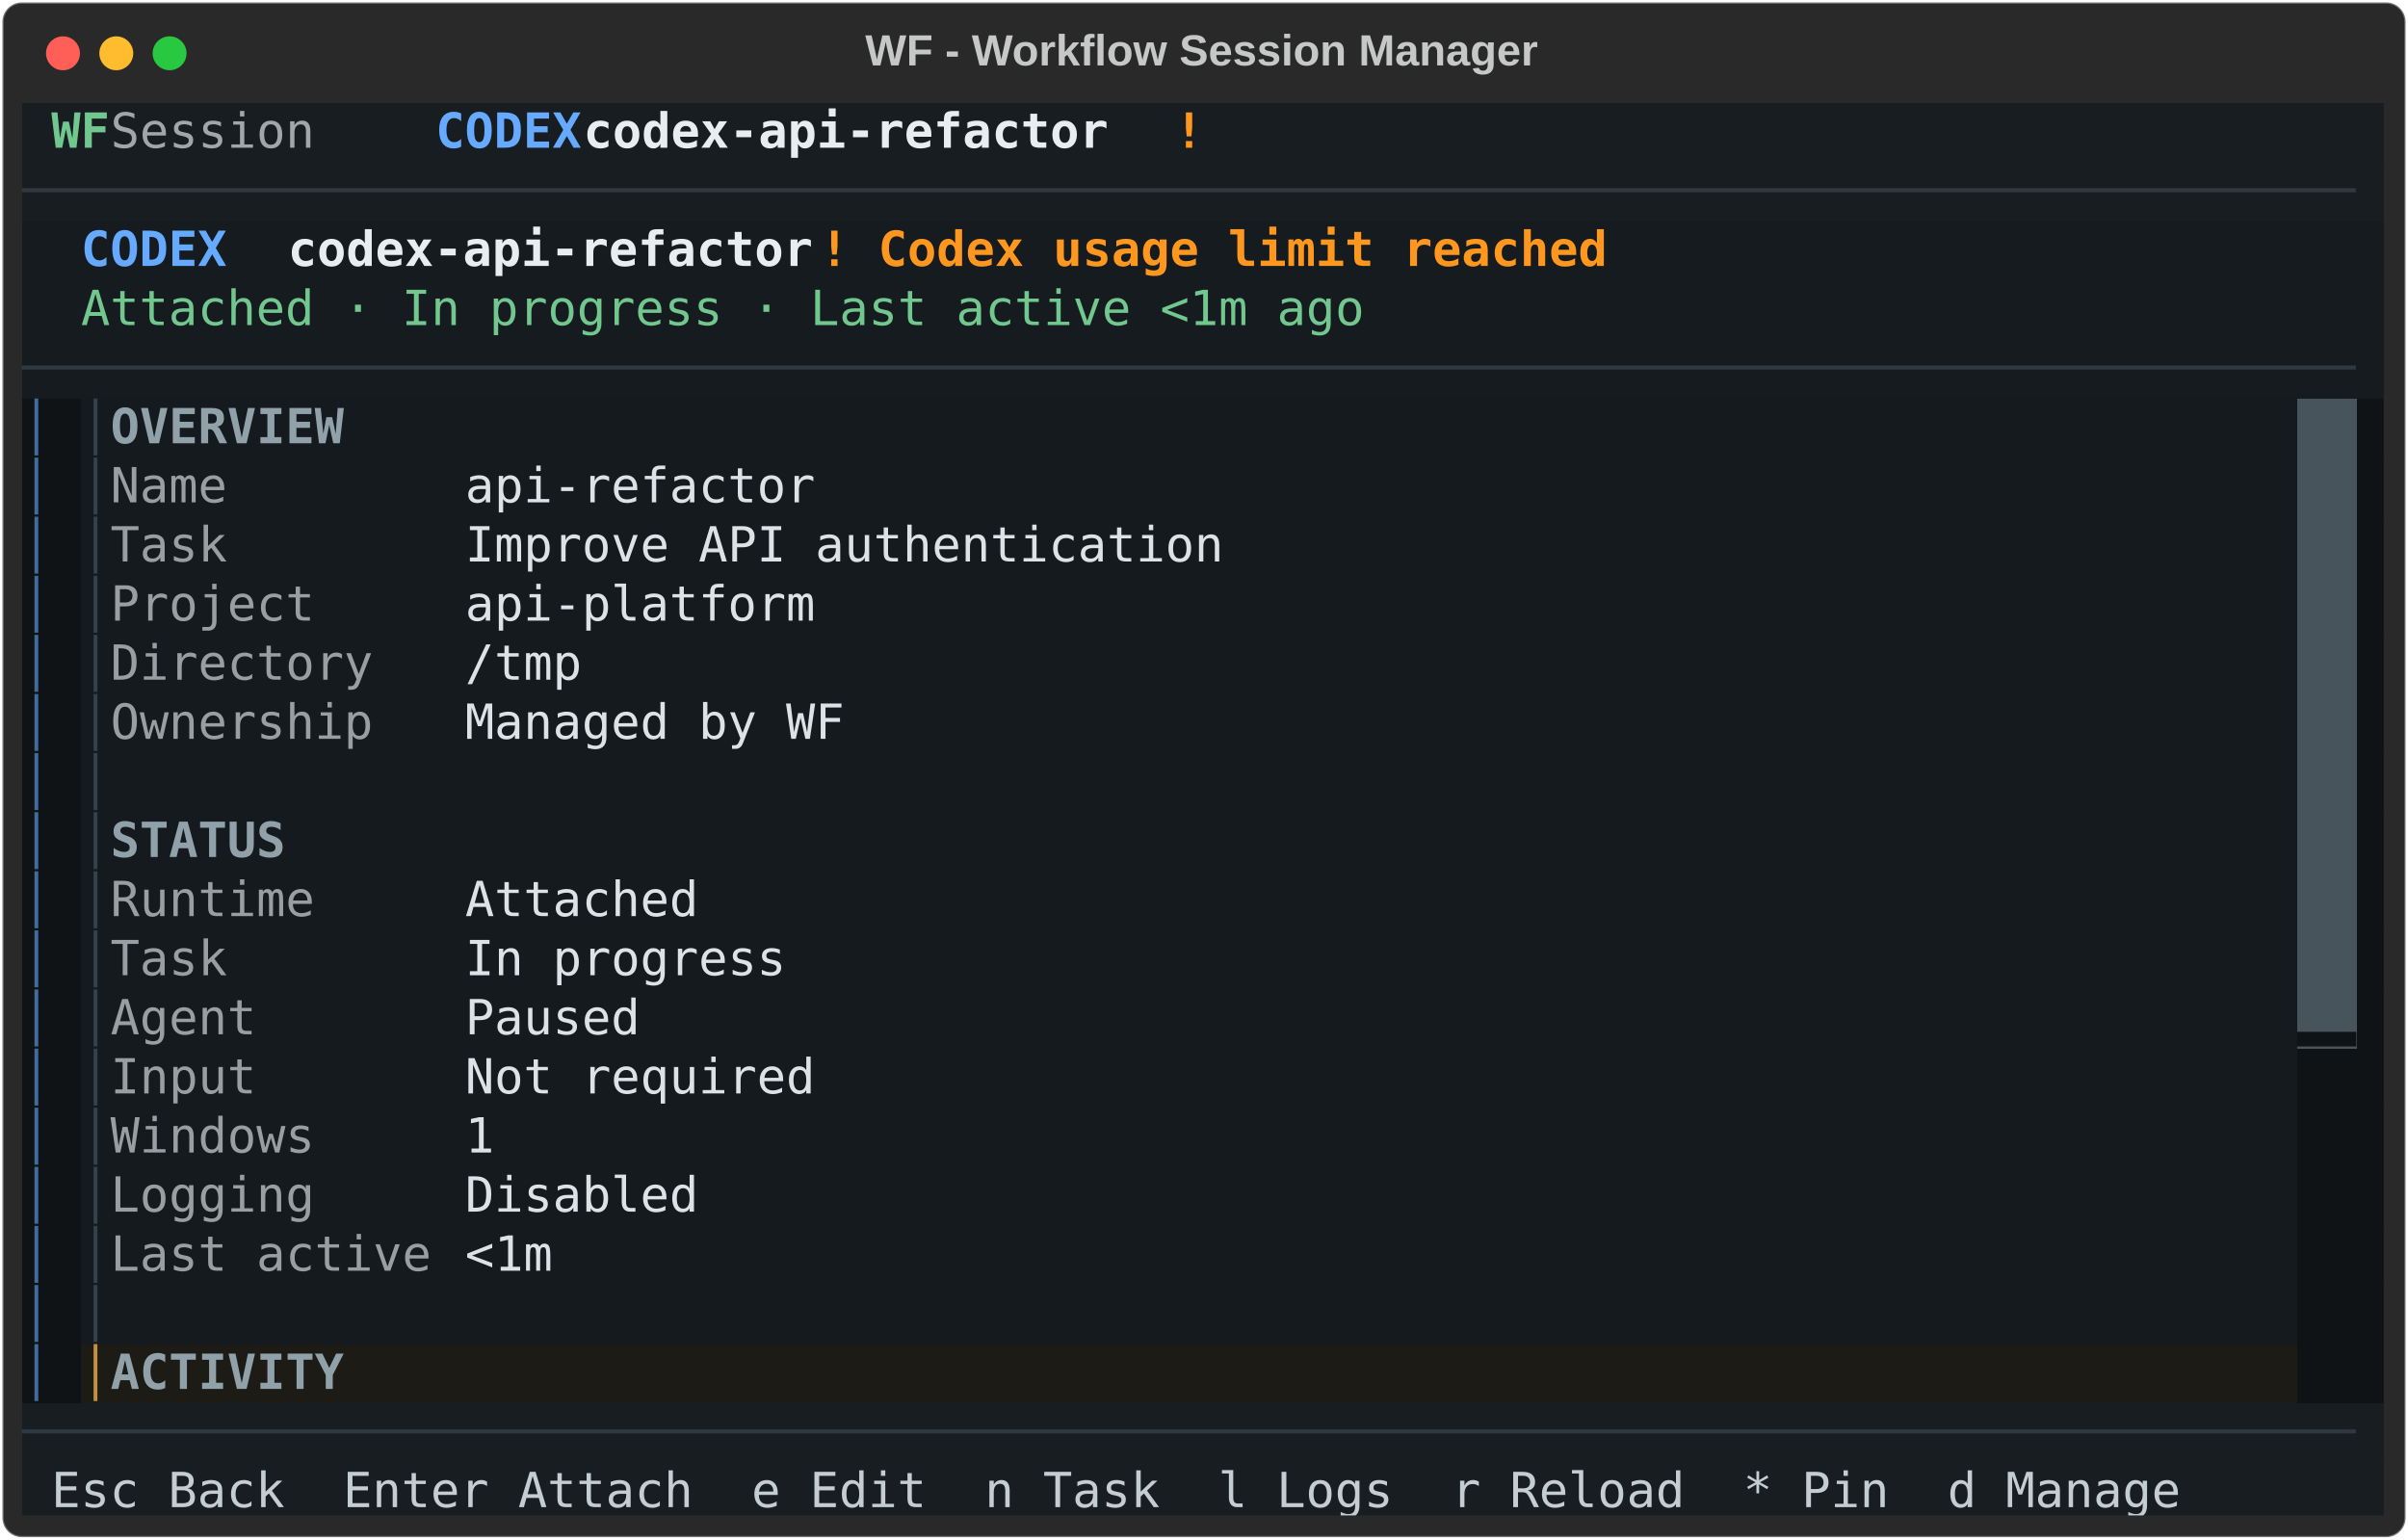
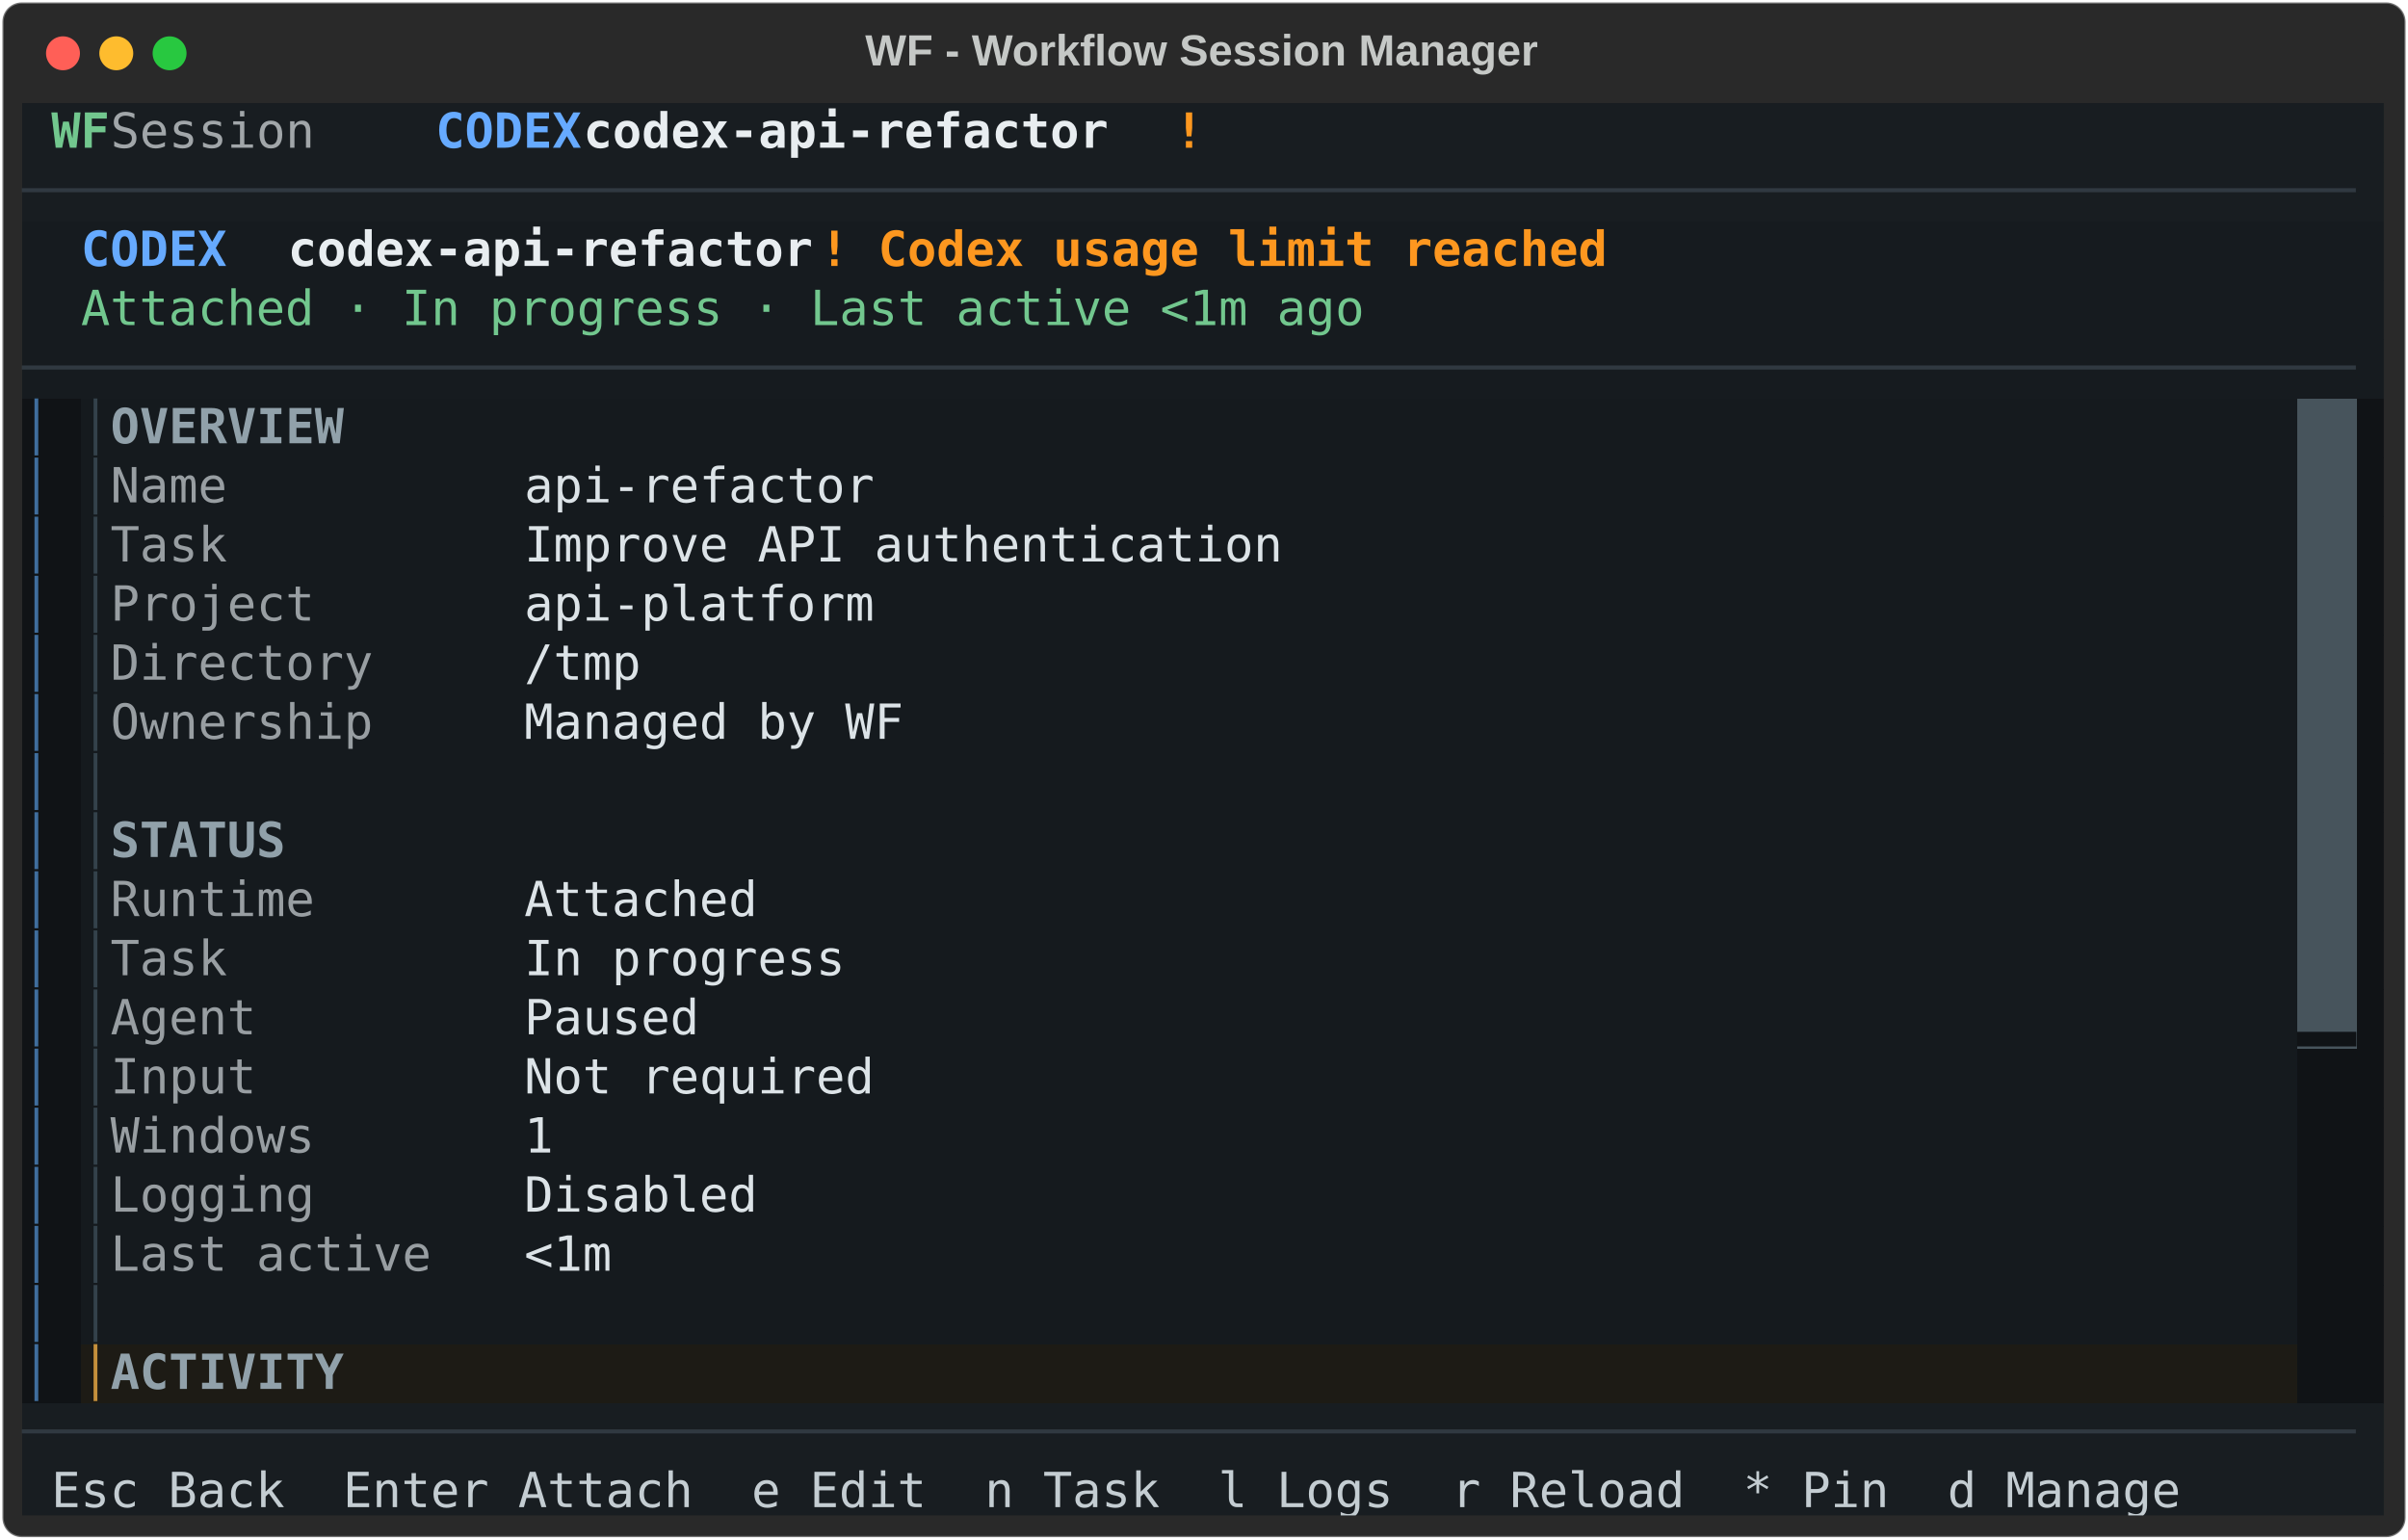
<svg xmlns="http://www.w3.org/2000/svg" class="rich-terminal" viewBox="0 0 994 635.6">
  <style>

    @font-face {
        font-family: "Fira Code";
        src: local("FiraCode-Regular"),
                url("https://cdnjs.cloudflare.com/ajax/libs/firacode/6.2.0/woff2/FiraCode-Regular.woff2") format("woff2"),
                url("https://cdnjs.cloudflare.com/ajax/libs/firacode/6.2.0/woff/FiraCode-Regular.woff") format("woff");
        font-style: normal;
        font-weight: 400;
    }
    @font-face {
        font-family: "Fira Code";
        src: local("FiraCode-Bold"),
                url("https://cdnjs.cloudflare.com/ajax/libs/firacode/6.2.0/woff2/FiraCode-Bold.woff2") format("woff2"),
                url("https://cdnjs.cloudflare.com/ajax/libs/firacode/6.2.0/woff/FiraCode-Bold.woff") format("woff");
        font-style: bold;
        font-weight: 700;
    }

    .terminal-matrix {
        font-family: Fira Code, monospace;
        font-size: 20px;
        line-height: 24.4px;
        font-variant-east-asian: full-width;
    }

    .terminal-title {
        font-size: 18px;
        font-weight: bold;
        font-family: arial;
    }

    .terminal-r1 { fill: #c5c8c6 }
.terminal-r2 { fill: #72c78e;font-weight: bold }
.terminal-r3 { fill: #a1a6a9 }
.terminal-r4 { fill: #66aaff;font-weight: bold }
.terminal-r5 { fill: #e8edf0;font-weight: bold }
.terminal-r6 { fill: #fd971f;font-weight: bold }
.terminal-r7 { fill: #303941 }
.terminal-r8 { fill: #72c78e }
.terminal-r9 { fill: #3f6e9d }
.terminal-r10 { fill: #34424b }
.terminal-r11 { fill: #91a1aa;font-weight: bold }
.terminal-r12 { fill: #101316 }
.terminal-r13 { fill: #989ea2 }
.terminal-r14 { fill: #dce3e7 }
.terminal-r15 { fill: #e8edf0 }
.terminal-r16 { fill: #c5903c }
.terminal-r17 { fill: #c4cdd2 }
    </style>
  <defs>
    <clipPath id="terminal-clip-terminal">
      <rect x="0" y="0" width="975.0" height="584.6" />
    </clipPath>
    <clipPath id="terminal-line-0">
      <rect x="0" y="1.5" width="976" height="24.65" />
    </clipPath>
    <clipPath id="terminal-line-1">
      <rect x="0" y="25.9" width="976" height="24.65" />
    </clipPath>
    <clipPath id="terminal-line-2">
      <rect x="0" y="50.3" width="976" height="24.65" />
    </clipPath>
    <clipPath id="terminal-line-3">
      <rect x="0" y="74.7" width="976" height="24.65" />
    </clipPath>
    <clipPath id="terminal-line-4">
      <rect x="0" y="99.1" width="976" height="24.65" />
    </clipPath>
    <clipPath id="terminal-line-5">
      <rect x="0" y="123.5" width="976" height="24.65" />
    </clipPath>
    <clipPath id="terminal-line-6">
      <rect x="0" y="147.9" width="976" height="24.65" />
    </clipPath>
    <clipPath id="terminal-line-7">
      <rect x="0" y="172.3" width="976" height="24.65" />
    </clipPath>
    <clipPath id="terminal-line-8">
      <rect x="0" y="196.7" width="976" height="24.65" />
    </clipPath>
    <clipPath id="terminal-line-9">
      <rect x="0" y="221.1" width="976" height="24.65" />
    </clipPath>
    <clipPath id="terminal-line-10">
      <rect x="0" y="245.5" width="976" height="24.65" />
    </clipPath>
    <clipPath id="terminal-line-11">
      <rect x="0" y="269.9" width="976" height="24.65" />
    </clipPath>
    <clipPath id="terminal-line-12">
      <rect x="0" y="294.3" width="976" height="24.65" />
    </clipPath>
    <clipPath id="terminal-line-13">
      <rect x="0" y="318.7" width="976" height="24.65" />
    </clipPath>
    <clipPath id="terminal-line-14">
      <rect x="0" y="343.1" width="976" height="24.65" />
    </clipPath>
    <clipPath id="terminal-line-15">
      <rect x="0" y="367.5" width="976" height="24.65" />
    </clipPath>
    <clipPath id="terminal-line-16">
      <rect x="0" y="391.9" width="976" height="24.65" />
    </clipPath>
    <clipPath id="terminal-line-17">
      <rect x="0" y="416.3" width="976" height="24.65" />
    </clipPath>
    <clipPath id="terminal-line-18">
      <rect x="0" y="440.7" width="976" height="24.65" />
    </clipPath>
    <clipPath id="terminal-line-19">
      <rect x="0" y="465.1" width="976" height="24.65" />
    </clipPath>
    <clipPath id="terminal-line-20">
      <rect x="0" y="489.5" width="976" height="24.65" />
    </clipPath>
    <clipPath id="terminal-line-21">
      <rect x="0" y="513.9" width="976" height="24.65" />
    </clipPath>
    <clipPath id="terminal-line-22">
      <rect x="0" y="538.3" width="976" height="24.65" />
    </clipPath>
  </defs>
  <rect fill="#292929" stroke="rgba(255,255,255,0.35)" stroke-width="1" x="1" y="1" width="992" height="633.6" rx="8" />
  <text class="terminal-title" fill="#c5c8c6" text-anchor="middle" x="496" y="27">WF - Workflow Session Manager</text>
  <g transform="translate(26,22)">
    <circle cx="0" cy="0" r="7" fill="#ff5f57" />
    <circle cx="22" cy="0" r="7" fill="#febc2e" />
    <circle cx="44" cy="0" r="7" fill="#28c840" />
  </g>
  <g transform="translate(9, 41)" clip-path="url(#terminal-clip-terminal)">
    <rect fill="#181d21" x="0" y="1.5" width="12.2" height="24.65" shape-rendering="crispEdges" />
    <rect fill="#181d21" x="12.2" y="1.5" width="24.4" height="24.65" shape-rendering="crispEdges" />
    <rect fill="#181d21" x="36.6" y="1.5" width="134.2" height="24.65" shape-rendering="crispEdges" />
    <rect fill="#181d21" x="170.8" y="1.5" width="61" height="24.65" shape-rendering="crispEdges" />
    <rect fill="#181d21" x="231.8" y="1.5" width="244" height="24.65" shape-rendering="crispEdges" />
    <rect fill="#181d21" x="475.8" y="1.5" width="36.6" height="24.65" shape-rendering="crispEdges" />
    <rect fill="#181d21" x="512.4" y="1.5" width="463.6" height="24.65" shape-rendering="crispEdges" />
    <rect fill="#181d21" x="0" y="25.9" width="976" height="24.65" shape-rendering="crispEdges" />
    <rect fill="#161b1f" x="0" y="50.3" width="24.4" height="24.65" shape-rendering="crispEdges" />
    <rect fill="#161b1f" x="24.4" y="50.3" width="85.4" height="24.65" shape-rendering="crispEdges" />
    <rect fill="#161b1f" x="109.8" y="50.3" width="219.6" height="24.65" shape-rendering="crispEdges" />
    <rect fill="#161b1f" x="329.4" y="50.3" width="353.8" height="24.65" shape-rendering="crispEdges" />
    <rect fill="#161b1f" x="683.2" y="50.3" width="292.8" height="24.65" shape-rendering="crispEdges" />
    <rect fill="#161b1f" x="0" y="74.7" width="24.4" height="24.65" shape-rendering="crispEdges" />
    <rect fill="#161b1f" x="24.4" y="74.7" width="536.8" height="24.65" shape-rendering="crispEdges" />
    <rect fill="#161b1f" x="561.2" y="74.7" width="414.8" height="24.65" shape-rendering="crispEdges" />
    <rect fill="#161b1f" x="0" y="99.1" width="976" height="24.65" shape-rendering="crispEdges" />
    <rect fill="#101316" x="0" y="123.5" width="12.2" height="24.65" shape-rendering="crispEdges" />
    <rect fill="#101316" x="12.2" y="123.5" width="12.2" height="24.65" shape-rendering="crispEdges" />
    <rect fill="#151a1e" x="24.4" y="123.5" width="12.2" height="24.65" shape-rendering="crispEdges" />
    <rect fill="#151a1e" x="36.6" y="123.5" width="97.6" height="24.65" shape-rendering="crispEdges" />
    <rect fill="#151a1e" x="134.2" y="123.5" width="805.2" height="24.65" shape-rendering="crispEdges" />
    <rect fill="#47545c" x="939.4" y="123.5" width="24.4" height="24.65" shape-rendering="crispEdges" />
    <rect fill="#101316" x="963.8" y="123.5" width="12.2" height="24.65" shape-rendering="crispEdges" />
    <rect fill="#101316" x="0" y="147.9" width="12.2" height="24.65" shape-rendering="crispEdges" />
    <rect fill="#101316" x="12.2" y="147.9" width="12.2" height="24.65" shape-rendering="crispEdges" />
    <rect fill="#151a1e" x="24.4" y="147.9" width="12.2" height="24.65" shape-rendering="crispEdges" />
-     <rect fill="#151a1e" x="36.6" y="147.9" width="146.4" height="24.65" shape-rendering="crispEdges" />
-     <rect fill="#151a1e" x="183" y="147.9" width="146.4" height="24.65" shape-rendering="crispEdges" />
-     <rect fill="#151a1e" x="329.4" y="147.9" width="610" height="24.65" shape-rendering="crispEdges" />
+     <rect fill="#151a1e" x="36.6" y="147.9" width="170.8" height="24.65" shape-rendering="crispEdges" />
+     <rect fill="#151a1e" x="207.4" y="147.9" width="146.4" height="24.65" shape-rendering="crispEdges" />
+     <rect fill="#151a1e" x="353.8" y="147.9" width="585.6" height="24.65" shape-rendering="crispEdges" />
    <rect fill="#47545c" x="939.4" y="147.9" width="24.4" height="24.65" shape-rendering="crispEdges" />
    <rect fill="#101316" x="963.8" y="147.9" width="12.2" height="24.65" shape-rendering="crispEdges" />
    <rect fill="#101316" x="0" y="172.3" width="12.2" height="24.65" shape-rendering="crispEdges" />
    <rect fill="#101316" x="12.2" y="172.3" width="12.2" height="24.65" shape-rendering="crispEdges" />
    <rect fill="#151a1e" x="24.4" y="172.3" width="12.2" height="24.65" shape-rendering="crispEdges" />
-     <rect fill="#151a1e" x="36.6" y="172.3" width="146.4" height="24.65" shape-rendering="crispEdges" />
-     <rect fill="#151a1e" x="183" y="172.3" width="317.2" height="24.65" shape-rendering="crispEdges" />
-     <rect fill="#151a1e" x="500.2" y="172.3" width="439.2" height="24.65" shape-rendering="crispEdges" />
+     <rect fill="#151a1e" x="36.6" y="172.3" width="170.8" height="24.65" shape-rendering="crispEdges" />
+     <rect fill="#151a1e" x="207.4" y="172.3" width="317.2" height="24.65" shape-rendering="crispEdges" />
+     <rect fill="#151a1e" x="524.6" y="172.3" width="414.8" height="24.65" shape-rendering="crispEdges" />
    <rect fill="#47545c" x="939.4" y="172.3" width="24.4" height="24.65" shape-rendering="crispEdges" />
    <rect fill="#101316" x="963.8" y="172.3" width="12.2" height="24.65" shape-rendering="crispEdges" />
    <rect fill="#101316" x="0" y="196.7" width="12.2" height="24.65" shape-rendering="crispEdges" />
    <rect fill="#101316" x="12.2" y="196.7" width="12.2" height="24.65" shape-rendering="crispEdges" />
    <rect fill="#151a1e" x="24.4" y="196.7" width="12.2" height="24.65" shape-rendering="crispEdges" />
-     <rect fill="#151a1e" x="36.6" y="196.7" width="146.4" height="24.65" shape-rendering="crispEdges" />
-     <rect fill="#151a1e" x="183" y="196.7" width="146.4" height="24.65" shape-rendering="crispEdges" />
-     <rect fill="#151a1e" x="329.4" y="196.7" width="610" height="24.65" shape-rendering="crispEdges" />
+     <rect fill="#151a1e" x="36.6" y="196.7" width="170.8" height="24.65" shape-rendering="crispEdges" />
+     <rect fill="#151a1e" x="207.4" y="196.7" width="146.4" height="24.65" shape-rendering="crispEdges" />
+     <rect fill="#151a1e" x="353.8" y="196.7" width="585.6" height="24.65" shape-rendering="crispEdges" />
    <rect fill="#47545c" x="939.4" y="196.7" width="24.4" height="24.65" shape-rendering="crispEdges" />
    <rect fill="#101316" x="963.8" y="196.7" width="12.2" height="24.65" shape-rendering="crispEdges" />
    <rect fill="#101316" x="0" y="221.1" width="12.2" height="24.65" shape-rendering="crispEdges" />
    <rect fill="#101316" x="12.2" y="221.1" width="12.2" height="24.65" shape-rendering="crispEdges" />
    <rect fill="#151a1e" x="24.4" y="221.1" width="12.2" height="24.65" shape-rendering="crispEdges" />
-     <rect fill="#151a1e" x="36.6" y="221.1" width="146.4" height="24.65" shape-rendering="crispEdges" />
-     <rect fill="#151a1e" x="183" y="221.1" width="48.8" height="24.65" shape-rendering="crispEdges" />
-     <rect fill="#151a1e" x="231.8" y="221.1" width="707.6" height="24.65" shape-rendering="crispEdges" />
+     <rect fill="#151a1e" x="36.6" y="221.1" width="170.8" height="24.65" shape-rendering="crispEdges" />
+     <rect fill="#151a1e" x="207.4" y="221.1" width="48.8" height="24.65" shape-rendering="crispEdges" />
+     <rect fill="#151a1e" x="256.2" y="221.1" width="683.2" height="24.65" shape-rendering="crispEdges" />
    <rect fill="#47545c" x="939.4" y="221.1" width="24.4" height="24.65" shape-rendering="crispEdges" />
    <rect fill="#101316" x="963.8" y="221.1" width="12.2" height="24.65" shape-rendering="crispEdges" />
    <rect fill="#101316" x="0" y="245.5" width="12.2" height="24.65" shape-rendering="crispEdges" />
    <rect fill="#101316" x="12.2" y="245.5" width="12.2" height="24.65" shape-rendering="crispEdges" />
    <rect fill="#151a1e" x="24.4" y="245.5" width="12.2" height="24.65" shape-rendering="crispEdges" />
-     <rect fill="#151a1e" x="36.6" y="245.5" width="146.4" height="24.65" shape-rendering="crispEdges" />
-     <rect fill="#151a1e" x="183" y="245.5" width="158.6" height="24.65" shape-rendering="crispEdges" />
-     <rect fill="#151a1e" x="341.6" y="245.5" width="597.8" height="24.65" shape-rendering="crispEdges" />
+     <rect fill="#151a1e" x="36.6" y="245.5" width="170.8" height="24.65" shape-rendering="crispEdges" />
+     <rect fill="#151a1e" x="207.4" y="245.5" width="158.6" height="24.65" shape-rendering="crispEdges" />
+     <rect fill="#151a1e" x="366" y="245.5" width="573.4" height="24.65" shape-rendering="crispEdges" />
    <rect fill="#47545c" x="939.4" y="245.5" width="24.4" height="24.65" shape-rendering="crispEdges" />
    <rect fill="#101316" x="963.8" y="245.5" width="12.2" height="24.65" shape-rendering="crispEdges" />
    <rect fill="#101316" x="0" y="269.9" width="12.2" height="24.65" shape-rendering="crispEdges" />
    <rect fill="#101316" x="12.2" y="269.9" width="12.2" height="24.65" shape-rendering="crispEdges" />
    <rect fill="#151a1e" x="24.4" y="269.9" width="12.2" height="24.65" shape-rendering="crispEdges" />
    <rect fill="#151a1e" x="36.6" y="269.9" width="0" height="24.65" shape-rendering="crispEdges" />
    <rect fill="#151a1e" x="36.6" y="269.9" width="902.8" height="24.65" shape-rendering="crispEdges" />
    <rect fill="#47545c" x="939.4" y="269.9" width="24.4" height="24.65" shape-rendering="crispEdges" />
    <rect fill="#101316" x="963.8" y="269.9" width="12.2" height="24.65" shape-rendering="crispEdges" />
    <rect fill="#101316" x="0" y="294.3" width="12.2" height="24.65" shape-rendering="crispEdges" />
    <rect fill="#101316" x="12.2" y="294.3" width="12.2" height="24.65" shape-rendering="crispEdges" />
    <rect fill="#151a1e" x="24.4" y="294.3" width="12.2" height="24.65" shape-rendering="crispEdges" />
    <rect fill="#151a1e" x="36.6" y="294.3" width="73.2" height="24.65" shape-rendering="crispEdges" />
    <rect fill="#151a1e" x="109.8" y="294.3" width="829.6" height="24.65" shape-rendering="crispEdges" />
    <rect fill="#47545c" x="939.4" y="294.3" width="24.4" height="24.65" shape-rendering="crispEdges" />
    <rect fill="#101316" x="963.8" y="294.3" width="12.2" height="24.65" shape-rendering="crispEdges" />
    <rect fill="#101316" x="0" y="318.7" width="12.2" height="24.65" shape-rendering="crispEdges" />
    <rect fill="#101316" x="12.2" y="318.7" width="12.2" height="24.65" shape-rendering="crispEdges" />
    <rect fill="#151a1e" x="24.4" y="318.7" width="12.2" height="24.65" shape-rendering="crispEdges" />
-     <rect fill="#151a1e" x="36.6" y="318.7" width="146.4" height="24.65" shape-rendering="crispEdges" />
-     <rect fill="#151a1e" x="183" y="318.7" width="97.6" height="24.65" shape-rendering="crispEdges" />
-     <rect fill="#151a1e" x="280.6" y="318.7" width="658.8" height="24.65" shape-rendering="crispEdges" />
+     <rect fill="#151a1e" x="36.6" y="318.7" width="170.8" height="24.65" shape-rendering="crispEdges" />
+     <rect fill="#151a1e" x="207.4" y="318.7" width="97.6" height="24.65" shape-rendering="crispEdges" />
+     <rect fill="#151a1e" x="305" y="318.7" width="634.4" height="24.65" shape-rendering="crispEdges" />
    <rect fill="#47545c" x="939.4" y="318.7" width="24.4" height="24.65" shape-rendering="crispEdges" />
    <rect fill="#101316" x="963.8" y="318.7" width="12.2" height="24.65" shape-rendering="crispEdges" />
    <rect fill="#101316" x="0" y="343.1" width="12.2" height="24.65" shape-rendering="crispEdges" />
    <rect fill="#101316" x="12.2" y="343.1" width="12.2" height="24.65" shape-rendering="crispEdges" />
    <rect fill="#151a1e" x="24.4" y="343.1" width="12.2" height="24.65" shape-rendering="crispEdges" />
-     <rect fill="#151a1e" x="36.6" y="343.1" width="146.4" height="24.65" shape-rendering="crispEdges" />
-     <rect fill="#151a1e" x="183" y="343.1" width="134.2" height="24.65" shape-rendering="crispEdges" />
-     <rect fill="#151a1e" x="317.2" y="343.1" width="622.2" height="24.65" shape-rendering="crispEdges" />
+     <rect fill="#151a1e" x="36.6" y="343.1" width="170.8" height="24.65" shape-rendering="crispEdges" />
+     <rect fill="#151a1e" x="207.4" y="343.1" width="134.2" height="24.65" shape-rendering="crispEdges" />
+     <rect fill="#151a1e" x="341.6" y="343.1" width="597.8" height="24.65" shape-rendering="crispEdges" />
    <rect fill="#47545c" x="939.4" y="343.1" width="24.4" height="24.65" shape-rendering="crispEdges" />
    <rect fill="#101316" x="963.8" y="343.1" width="12.2" height="24.65" shape-rendering="crispEdges" />
    <rect fill="#101316" x="0" y="367.5" width="12.2" height="24.65" shape-rendering="crispEdges" />
    <rect fill="#101316" x="12.2" y="367.5" width="12.2" height="24.65" shape-rendering="crispEdges" />
    <rect fill="#151a1e" x="24.4" y="367.5" width="12.2" height="24.65" shape-rendering="crispEdges" />
-     <rect fill="#151a1e" x="36.6" y="367.5" width="146.4" height="24.65" shape-rendering="crispEdges" />
-     <rect fill="#151a1e" x="183" y="367.5" width="73.2" height="24.65" shape-rendering="crispEdges" />
-     <rect fill="#151a1e" x="256.2" y="367.5" width="683.2" height="24.65" shape-rendering="crispEdges" />
+     <rect fill="#151a1e" x="36.6" y="367.5" width="170.8" height="24.65" shape-rendering="crispEdges" />
+     <rect fill="#151a1e" x="207.4" y="367.5" width="73.2" height="24.65" shape-rendering="crispEdges" />
+     <rect fill="#151a1e" x="280.6" y="367.5" width="658.8" height="24.65" shape-rendering="crispEdges" />
    <rect fill="#47545c" x="939.4" y="367.5" width="24.4" height="24.65" shape-rendering="crispEdges" />
    <rect fill="#101316" x="963.8" y="367.5" width="12.2" height="24.65" shape-rendering="crispEdges" />
    <rect fill="#101316" x="0" y="391.9" width="12.2" height="24.65" shape-rendering="crispEdges" />
    <rect fill="#101316" x="12.2" y="391.9" width="12.2" height="24.65" shape-rendering="crispEdges" />
    <rect fill="#151a1e" x="24.4" y="391.9" width="12.2" height="24.65" shape-rendering="crispEdges" />
-     <rect fill="#151a1e" x="36.6" y="391.9" width="146.4" height="24.65" shape-rendering="crispEdges" />
-     <rect fill="#151a1e" x="183" y="391.9" width="146.4" height="24.65" shape-rendering="crispEdges" />
-     <rect fill="#151a1e" x="329.4" y="391.9" width="610" height="24.65" shape-rendering="crispEdges" />
+     <rect fill="#151a1e" x="36.6" y="391.9" width="170.8" height="24.65" shape-rendering="crispEdges" />
+     <rect fill="#151a1e" x="207.4" y="391.9" width="146.4" height="24.65" shape-rendering="crispEdges" />
+     <rect fill="#151a1e" x="353.8" y="391.9" width="585.6" height="24.65" shape-rendering="crispEdges" />
    <rect fill="#101316" x="939.4" y="391.9" width="24.4" height="24.65" shape-rendering="crispEdges" />
    <rect fill="#101316" x="963.8" y="391.9" width="12.2" height="24.65" shape-rendering="crispEdges" />
    <rect fill="#101316" x="0" y="416.3" width="12.2" height="24.65" shape-rendering="crispEdges" />
    <rect fill="#101316" x="12.2" y="416.3" width="12.2" height="24.65" shape-rendering="crispEdges" />
    <rect fill="#151a1e" x="24.4" y="416.3" width="12.2" height="24.65" shape-rendering="crispEdges" />
-     <rect fill="#151a1e" x="36.6" y="416.3" width="146.4" height="24.65" shape-rendering="crispEdges" />
-     <rect fill="#151a1e" x="183" y="416.3" width="12.2" height="24.65" shape-rendering="crispEdges" />
-     <rect fill="#151a1e" x="195.2" y="416.3" width="744.2" height="24.65" shape-rendering="crispEdges" />
+     <rect fill="#151a1e" x="36.6" y="416.3" width="170.8" height="24.65" shape-rendering="crispEdges" />
+     <rect fill="#151a1e" x="207.4" y="416.3" width="12.2" height="24.65" shape-rendering="crispEdges" />
+     <rect fill="#151a1e" x="219.6" y="416.3" width="719.8" height="24.65" shape-rendering="crispEdges" />
    <rect fill="#101316" x="939.4" y="416.3" width="24.4" height="24.65" shape-rendering="crispEdges" />
    <rect fill="#101316" x="963.8" y="416.3" width="12.2" height="24.65" shape-rendering="crispEdges" />
    <rect fill="#101316" x="0" y="440.7" width="12.2" height="24.65" shape-rendering="crispEdges" />
    <rect fill="#101316" x="12.2" y="440.7" width="12.2" height="24.65" shape-rendering="crispEdges" />
    <rect fill="#151a1e" x="24.4" y="440.7" width="12.2" height="24.65" shape-rendering="crispEdges" />
-     <rect fill="#151a1e" x="36.6" y="440.7" width="146.4" height="24.65" shape-rendering="crispEdges" />
-     <rect fill="#151a1e" x="183" y="440.7" width="97.6" height="24.65" shape-rendering="crispEdges" />
-     <rect fill="#151a1e" x="280.6" y="440.7" width="658.8" height="24.65" shape-rendering="crispEdges" />
+     <rect fill="#151a1e" x="36.6" y="440.7" width="170.8" height="24.65" shape-rendering="crispEdges" />
+     <rect fill="#151a1e" x="207.4" y="440.7" width="97.6" height="24.65" shape-rendering="crispEdges" />
+     <rect fill="#151a1e" x="305" y="440.7" width="634.4" height="24.65" shape-rendering="crispEdges" />
    <rect fill="#101316" x="939.4" y="440.7" width="24.4" height="24.65" shape-rendering="crispEdges" />
    <rect fill="#101316" x="963.8" y="440.7" width="12.2" height="24.65" shape-rendering="crispEdges" />
    <rect fill="#101316" x="0" y="465.1" width="12.2" height="24.65" shape-rendering="crispEdges" />
    <rect fill="#101316" x="12.2" y="465.1" width="12.2" height="24.65" shape-rendering="crispEdges" />
    <rect fill="#151a1e" x="24.4" y="465.1" width="12.2" height="24.65" shape-rendering="crispEdges" />
-     <rect fill="#151a1e" x="36.6" y="465.1" width="146.4" height="24.65" shape-rendering="crispEdges" />
-     <rect fill="#151a1e" x="183" y="465.1" width="36.6" height="24.65" shape-rendering="crispEdges" />
-     <rect fill="#151a1e" x="219.6" y="465.1" width="719.8" height="24.65" shape-rendering="crispEdges" />
+     <rect fill="#151a1e" x="36.6" y="465.1" width="170.8" height="24.65" shape-rendering="crispEdges" />
+     <rect fill="#151a1e" x="207.4" y="465.1" width="36.6" height="24.65" shape-rendering="crispEdges" />
+     <rect fill="#151a1e" x="244" y="465.1" width="695.4" height="24.65" shape-rendering="crispEdges" />
    <rect fill="#101316" x="939.4" y="465.1" width="24.4" height="24.65" shape-rendering="crispEdges" />
    <rect fill="#101316" x="963.8" y="465.1" width="12.2" height="24.65" shape-rendering="crispEdges" />
    <rect fill="#101316" x="0" y="489.5" width="12.2" height="24.65" shape-rendering="crispEdges" />
    <rect fill="#101316" x="12.2" y="489.5" width="12.2" height="24.65" shape-rendering="crispEdges" />
    <rect fill="#151a1e" x="24.4" y="489.5" width="12.2" height="24.65" shape-rendering="crispEdges" />
    <rect fill="#151a1e" x="36.6" y="489.5" width="0" height="24.65" shape-rendering="crispEdges" />
    <rect fill="#151a1e" x="36.6" y="489.5" width="902.8" height="24.65" shape-rendering="crispEdges" />
    <rect fill="#101316" x="939.4" y="489.5" width="24.4" height="24.65" shape-rendering="crispEdges" />
    <rect fill="#101316" x="963.8" y="489.5" width="12.2" height="24.65" shape-rendering="crispEdges" />
    <rect fill="#101316" x="0" y="513.9" width="12.2" height="24.65" shape-rendering="crispEdges" />
    <rect fill="#101316" x="12.2" y="513.9" width="12.2" height="24.65" shape-rendering="crispEdges" />
    <rect fill="#1d1b15" x="24.4" y="513.9" width="12.2" height="24.65" shape-rendering="crispEdges" />
    <rect fill="#1d1b15" x="36.6" y="513.9" width="97.6" height="24.65" shape-rendering="crispEdges" />
    <rect fill="#1d1b15" x="134.2" y="513.9" width="805.2" height="24.65" shape-rendering="crispEdges" />
    <rect fill="#101316" x="939.4" y="513.9" width="24.4" height="24.65" shape-rendering="crispEdges" />
    <rect fill="#101316" x="963.8" y="513.9" width="12.2" height="24.65" shape-rendering="crispEdges" />
    <rect fill="#181d21" x="0" y="538.3" width="976" height="24.65" shape-rendering="crispEdges" />
    <rect fill="#181d21" x="0" y="562.7" width="12.2" height="24.65" shape-rendering="crispEdges" />
    <rect fill="#181d21" x="12.2" y="562.7" width="890.6" height="24.65" shape-rendering="crispEdges" />
    <rect fill="#181d21" x="902.8" y="562.7" width="61" height="24.65" shape-rendering="crispEdges" />
    <rect fill="#181d21" x="963.8" y="562.7" width="12.2" height="24.65" shape-rendering="crispEdges" />
    <g class="terminal-matrix">
      <text class="terminal-r2" x="12.2" y="20" textLength="24.4" clip-path="url(#terminal-line-0)">WF</text>
      <text class="terminal-r3" x="36.6" y="20" textLength="134.2" clip-path="url(#terminal-line-0)">  Session  </text>
      <text class="terminal-r4" x="170.8" y="20" textLength="61" clip-path="url(#terminal-line-0)">CODEX</text>
      <text class="terminal-r5" x="231.8" y="20" textLength="244" clip-path="url(#terminal-line-0)">  codex-api-refactor</text>
      <text class="terminal-r6" x="475.8" y="20" textLength="36.6" clip-path="url(#terminal-line-0)">  !</text>
      <text class="terminal-r1" x="976" y="20" textLength="12.2" clip-path="url(#terminal-line-0)">
</text>
      <text class="terminal-r7" x="0" y="44.4" textLength="976" clip-path="url(#terminal-line-1)">────────────────────────────────────────────────────────────────────────────────</text>
      <text class="terminal-r1" x="976" y="44.4" textLength="12.2" clip-path="url(#terminal-line-1)">
</text>
      <text class="terminal-r4" x="24.4" y="68.8" textLength="85.4" clip-path="url(#terminal-line-2)">CODEX  </text>
      <text class="terminal-r5" x="109.8" y="68.8" textLength="219.6" clip-path="url(#terminal-line-2)">codex-api-refactor</text>
      <text class="terminal-r6" x="329.4" y="68.8" textLength="353.8" clip-path="url(#terminal-line-2)">  ! Codex usage limit reached</text>
      <text class="terminal-r1" x="976" y="68.8" textLength="12.2" clip-path="url(#terminal-line-2)">
</text>
      <text class="terminal-r8" x="24.4" y="93.2" textLength="536.8" clip-path="url(#terminal-line-3)">Attached · In progress · Last active &lt;1m ago</text>
      <text class="terminal-r1" x="976" y="93.2" textLength="12.2" clip-path="url(#terminal-line-3)">
</text>
      <text class="terminal-r7" x="0" y="117.6" textLength="976" clip-path="url(#terminal-line-4)">────────────────────────────────────────────────────────────────────────────────</text>
      <text class="terminal-r1" x="976" y="117.6" textLength="12.2" clip-path="url(#terminal-line-4)">
</text>
      <text class="terminal-r9" x="0" y="142" textLength="12.2" clip-path="url(#terminal-line-5)">│</text>
      <text class="terminal-r10" x="24.4" y="142" textLength="12.2" clip-path="url(#terminal-line-5)">│</text>
      <text class="terminal-r11" x="36.6" y="142" textLength="97.6" clip-path="url(#terminal-line-5)">OVERVIEW</text>
      <text class="terminal-r1" x="976" y="142" textLength="12.2" clip-path="url(#terminal-line-5)">
</text>
      <text class="terminal-r9" x="0" y="166.4" textLength="12.2" clip-path="url(#terminal-line-6)">│</text>
      <text class="terminal-r10" x="24.4" y="166.4" textLength="12.2" clip-path="url(#terminal-line-6)">│</text>
-       <text class="terminal-r13" x="36.6" y="166.4" textLength="146.4" clip-path="url(#terminal-line-6)">Name        </text>
-       <text class="terminal-r14" x="183" y="166.4" textLength="146.4" clip-path="url(#terminal-line-6)">api-refactor</text>
+       <text class="terminal-r13" x="36.6" y="166.4" textLength="170.8" clip-path="url(#terminal-line-6)">Name          </text>
+       <text class="terminal-r14" x="207.4" y="166.4" textLength="146.4" clip-path="url(#terminal-line-6)">api-refactor</text>
      <text class="terminal-r1" x="976" y="166.4" textLength="12.2" clip-path="url(#terminal-line-6)">
</text>
      <text class="terminal-r9" x="0" y="190.8" textLength="12.2" clip-path="url(#terminal-line-7)">│</text>
      <text class="terminal-r10" x="24.4" y="190.8" textLength="12.2" clip-path="url(#terminal-line-7)">│</text>
-       <text class="terminal-r13" x="36.6" y="190.8" textLength="146.4" clip-path="url(#terminal-line-7)">Task        </text>
-       <text class="terminal-r14" x="183" y="190.8" textLength="317.2" clip-path="url(#terminal-line-7)">Improve API authentication</text>
+       <text class="terminal-r13" x="36.6" y="190.8" textLength="170.8" clip-path="url(#terminal-line-7)">Task          </text>
+       <text class="terminal-r14" x="207.4" y="190.8" textLength="317.2" clip-path="url(#terminal-line-7)">Improve API authentication</text>
      <text class="terminal-r1" x="976" y="190.8" textLength="12.2" clip-path="url(#terminal-line-7)">
</text>
      <text class="terminal-r9" x="0" y="215.2" textLength="12.2" clip-path="url(#terminal-line-8)">│</text>
      <text class="terminal-r10" x="24.4" y="215.2" textLength="12.2" clip-path="url(#terminal-line-8)">│</text>
-       <text class="terminal-r13" x="36.6" y="215.2" textLength="146.4" clip-path="url(#terminal-line-8)">Project     </text>
-       <text class="terminal-r14" x="183" y="215.2" textLength="146.4" clip-path="url(#terminal-line-8)">api-platform</text>
+       <text class="terminal-r13" x="36.6" y="215.2" textLength="170.8" clip-path="url(#terminal-line-8)">Project       </text>
+       <text class="terminal-r14" x="207.4" y="215.2" textLength="146.4" clip-path="url(#terminal-line-8)">api-platform</text>
      <text class="terminal-r1" x="976" y="215.2" textLength="12.2" clip-path="url(#terminal-line-8)">
</text>
      <text class="terminal-r9" x="0" y="239.6" textLength="12.2" clip-path="url(#terminal-line-9)">│</text>
      <text class="terminal-r10" x="24.4" y="239.6" textLength="12.2" clip-path="url(#terminal-line-9)">│</text>
-       <text class="terminal-r13" x="36.6" y="239.6" textLength="146.4" clip-path="url(#terminal-line-9)">Directory   </text>
-       <text class="terminal-r14" x="183" y="239.6" textLength="48.8" clip-path="url(#terminal-line-9)">/tmp</text>
+       <text class="terminal-r13" x="36.6" y="239.6" textLength="170.8" clip-path="url(#terminal-line-9)">Directory     </text>
+       <text class="terminal-r14" x="207.4" y="239.6" textLength="48.8" clip-path="url(#terminal-line-9)">/tmp</text>
      <text class="terminal-r1" x="976" y="239.6" textLength="12.2" clip-path="url(#terminal-line-9)">
</text>
      <text class="terminal-r9" x="0" y="264" textLength="12.2" clip-path="url(#terminal-line-10)">│</text>
      <text class="terminal-r10" x="24.4" y="264" textLength="12.2" clip-path="url(#terminal-line-10)">│</text>
-       <text class="terminal-r13" x="36.6" y="264" textLength="146.4" clip-path="url(#terminal-line-10)">Ownership   </text>
-       <text class="terminal-r14" x="183" y="264" textLength="158.6" clip-path="url(#terminal-line-10)">Managed by WF</text>
+       <text class="terminal-r13" x="36.6" y="264" textLength="170.8" clip-path="url(#terminal-line-10)">Ownership     </text>
+       <text class="terminal-r14" x="207.4" y="264" textLength="158.6" clip-path="url(#terminal-line-10)">Managed by WF</text>
      <text class="terminal-r1" x="976" y="264" textLength="12.2" clip-path="url(#terminal-line-10)">
</text>
      <text class="terminal-r9" x="0" y="288.4" textLength="12.2" clip-path="url(#terminal-line-11)">│</text>
      <text class="terminal-r10" x="24.4" y="288.4" textLength="12.2" clip-path="url(#terminal-line-11)">│</text>
      <text class="terminal-r1" x="976" y="288.4" textLength="12.2" clip-path="url(#terminal-line-11)">
</text>
      <text class="terminal-r9" x="0" y="312.8" textLength="12.2" clip-path="url(#terminal-line-12)">│</text>
      <text class="terminal-r10" x="24.4" y="312.8" textLength="12.2" clip-path="url(#terminal-line-12)">│</text>
      <text class="terminal-r11" x="36.6" y="312.8" textLength="73.2" clip-path="url(#terminal-line-12)">STATUS</text>
      <text class="terminal-r1" x="976" y="312.8" textLength="12.2" clip-path="url(#terminal-line-12)">
</text>
      <text class="terminal-r9" x="0" y="337.2" textLength="12.2" clip-path="url(#terminal-line-13)">│</text>
      <text class="terminal-r10" x="24.4" y="337.2" textLength="12.2" clip-path="url(#terminal-line-13)">│</text>
-       <text class="terminal-r13" x="36.6" y="337.2" textLength="146.4" clip-path="url(#terminal-line-13)">Runtime     </text>
-       <text class="terminal-r14" x="183" y="337.2" textLength="97.6" clip-path="url(#terminal-line-13)">Attached</text>
+       <text class="terminal-r13" x="36.6" y="337.2" textLength="170.8" clip-path="url(#terminal-line-13)">Runtime       </text>
+       <text class="terminal-r14" x="207.4" y="337.2" textLength="97.6" clip-path="url(#terminal-line-13)">Attached</text>
      <text class="terminal-r1" x="976" y="337.2" textLength="12.2" clip-path="url(#terminal-line-13)">
</text>
      <text class="terminal-r9" x="0" y="361.6" textLength="12.2" clip-path="url(#terminal-line-14)">│</text>
      <text class="terminal-r10" x="24.4" y="361.6" textLength="12.2" clip-path="url(#terminal-line-14)">│</text>
-       <text class="terminal-r13" x="36.6" y="361.6" textLength="146.4" clip-path="url(#terminal-line-14)">Task        </text>
-       <text class="terminal-r14" x="183" y="361.6" textLength="134.2" clip-path="url(#terminal-line-14)">In progress</text>
+       <text class="terminal-r13" x="36.6" y="361.6" textLength="170.8" clip-path="url(#terminal-line-14)">Task          </text>
+       <text class="terminal-r14" x="207.4" y="361.6" textLength="134.2" clip-path="url(#terminal-line-14)">In progress</text>
      <text class="terminal-r1" x="976" y="361.6" textLength="12.2" clip-path="url(#terminal-line-14)">
</text>
      <text class="terminal-r9" x="0" y="386" textLength="12.2" clip-path="url(#terminal-line-15)">│</text>
      <text class="terminal-r10" x="24.4" y="386" textLength="12.2" clip-path="url(#terminal-line-15)">│</text>
-       <text class="terminal-r13" x="36.6" y="386" textLength="146.4" clip-path="url(#terminal-line-15)">Agent       </text>
-       <text class="terminal-r14" x="183" y="386" textLength="73.2" clip-path="url(#terminal-line-15)">Paused</text>
+       <text class="terminal-r13" x="36.6" y="386" textLength="170.8" clip-path="url(#terminal-line-15)">Agent         </text>
+       <text class="terminal-r14" x="207.4" y="386" textLength="73.2" clip-path="url(#terminal-line-15)">Paused</text>
      <text class="terminal-r12" x="939.4" y="386" textLength="24.4" clip-path="url(#terminal-line-15)">▂▂</text>
      <text class="terminal-r1" x="976" y="386" textLength="12.2" clip-path="url(#terminal-line-15)">
</text>
      <text class="terminal-r9" x="0" y="410.4" textLength="12.2" clip-path="url(#terminal-line-16)">│</text>
      <text class="terminal-r10" x="24.4" y="410.4" textLength="12.2" clip-path="url(#terminal-line-16)">│</text>
-       <text class="terminal-r13" x="36.6" y="410.4" textLength="146.4" clip-path="url(#terminal-line-16)">Input       </text>
-       <text class="terminal-r14" x="183" y="410.4" textLength="146.4" clip-path="url(#terminal-line-16)">Not required</text>
+       <text class="terminal-r13" x="36.6" y="410.4" textLength="170.8" clip-path="url(#terminal-line-16)">Input         </text>
+       <text class="terminal-r14" x="207.4" y="410.4" textLength="146.4" clip-path="url(#terminal-line-16)">Not required</text>
      <text class="terminal-r1" x="976" y="410.4" textLength="12.2" clip-path="url(#terminal-line-16)">
</text>
      <text class="terminal-r9" x="0" y="434.8" textLength="12.2" clip-path="url(#terminal-line-17)">│</text>
      <text class="terminal-r10" x="24.4" y="434.8" textLength="12.2" clip-path="url(#terminal-line-17)">│</text>
-       <text class="terminal-r13" x="36.6" y="434.8" textLength="146.4" clip-path="url(#terminal-line-17)">Windows     </text>
-       <text class="terminal-r14" x="183" y="434.8" textLength="12.2" clip-path="url(#terminal-line-17)">1</text>
+       <text class="terminal-r13" x="36.6" y="434.8" textLength="170.8" clip-path="url(#terminal-line-17)">Windows       </text>
+       <text class="terminal-r14" x="207.4" y="434.8" textLength="12.2" clip-path="url(#terminal-line-17)">1</text>
      <text class="terminal-r1" x="976" y="434.8" textLength="12.2" clip-path="url(#terminal-line-17)">
</text>
      <text class="terminal-r9" x="0" y="459.2" textLength="12.2" clip-path="url(#terminal-line-18)">│</text>
      <text class="terminal-r10" x="24.4" y="459.2" textLength="12.2" clip-path="url(#terminal-line-18)">│</text>
-       <text class="terminal-r13" x="36.6" y="459.2" textLength="146.4" clip-path="url(#terminal-line-18)">Logging     </text>
-       <text class="terminal-r14" x="183" y="459.2" textLength="97.6" clip-path="url(#terminal-line-18)">Disabled</text>
+       <text class="terminal-r13" x="36.6" y="459.2" textLength="170.8" clip-path="url(#terminal-line-18)">Logging       </text>
+       <text class="terminal-r14" x="207.4" y="459.2" textLength="97.6" clip-path="url(#terminal-line-18)">Disabled</text>
      <text class="terminal-r1" x="976" y="459.2" textLength="12.2" clip-path="url(#terminal-line-18)">
</text>
      <text class="terminal-r9" x="0" y="483.6" textLength="12.2" clip-path="url(#terminal-line-19)">│</text>
      <text class="terminal-r10" x="24.4" y="483.6" textLength="12.2" clip-path="url(#terminal-line-19)">│</text>
-       <text class="terminal-r13" x="36.6" y="483.6" textLength="146.4" clip-path="url(#terminal-line-19)">Last active </text>
-       <text class="terminal-r14" x="183" y="483.6" textLength="36.6" clip-path="url(#terminal-line-19)">&lt;1m</text>
+       <text class="terminal-r13" x="36.6" y="483.6" textLength="170.8" clip-path="url(#terminal-line-19)">Last active   </text>
+       <text class="terminal-r14" x="207.4" y="483.6" textLength="36.6" clip-path="url(#terminal-line-19)">&lt;1m</text>
      <text class="terminal-r1" x="976" y="483.6" textLength="12.2" clip-path="url(#terminal-line-19)">
</text>
      <text class="terminal-r9" x="0" y="508" textLength="12.2" clip-path="url(#terminal-line-20)">│</text>
      <text class="terminal-r10" x="24.4" y="508" textLength="12.2" clip-path="url(#terminal-line-20)">│</text>
      <text class="terminal-r1" x="976" y="508" textLength="12.2" clip-path="url(#terminal-line-20)">
</text>
      <text class="terminal-r9" x="0" y="532.4" textLength="12.2" clip-path="url(#terminal-line-21)">│</text>
      <text class="terminal-r16" x="24.4" y="532.4" textLength="12.2" clip-path="url(#terminal-line-21)">│</text>
      <text class="terminal-r11" x="36.6" y="532.4" textLength="97.6" clip-path="url(#terminal-line-21)">ACTIVITY</text>
      <text class="terminal-r1" x="976" y="532.4" textLength="12.2" clip-path="url(#terminal-line-21)">
</text>
      <text class="terminal-r7" x="0" y="556.8" textLength="976" clip-path="url(#terminal-line-22)">────────────────────────────────────────────────────────────────────────────────</text>
      <text class="terminal-r1" x="976" y="556.8" textLength="12.2" clip-path="url(#terminal-line-22)">
</text>
      <text class="terminal-r17" x="12.2" y="581.2" textLength="890.6" clip-path="url(#terminal-line-23)">Esc Back  Enter Attach  e Edit  n Task  l Logs  r Reload  * Pin  d Manage</text>
    </g>
  </g>
</svg>
